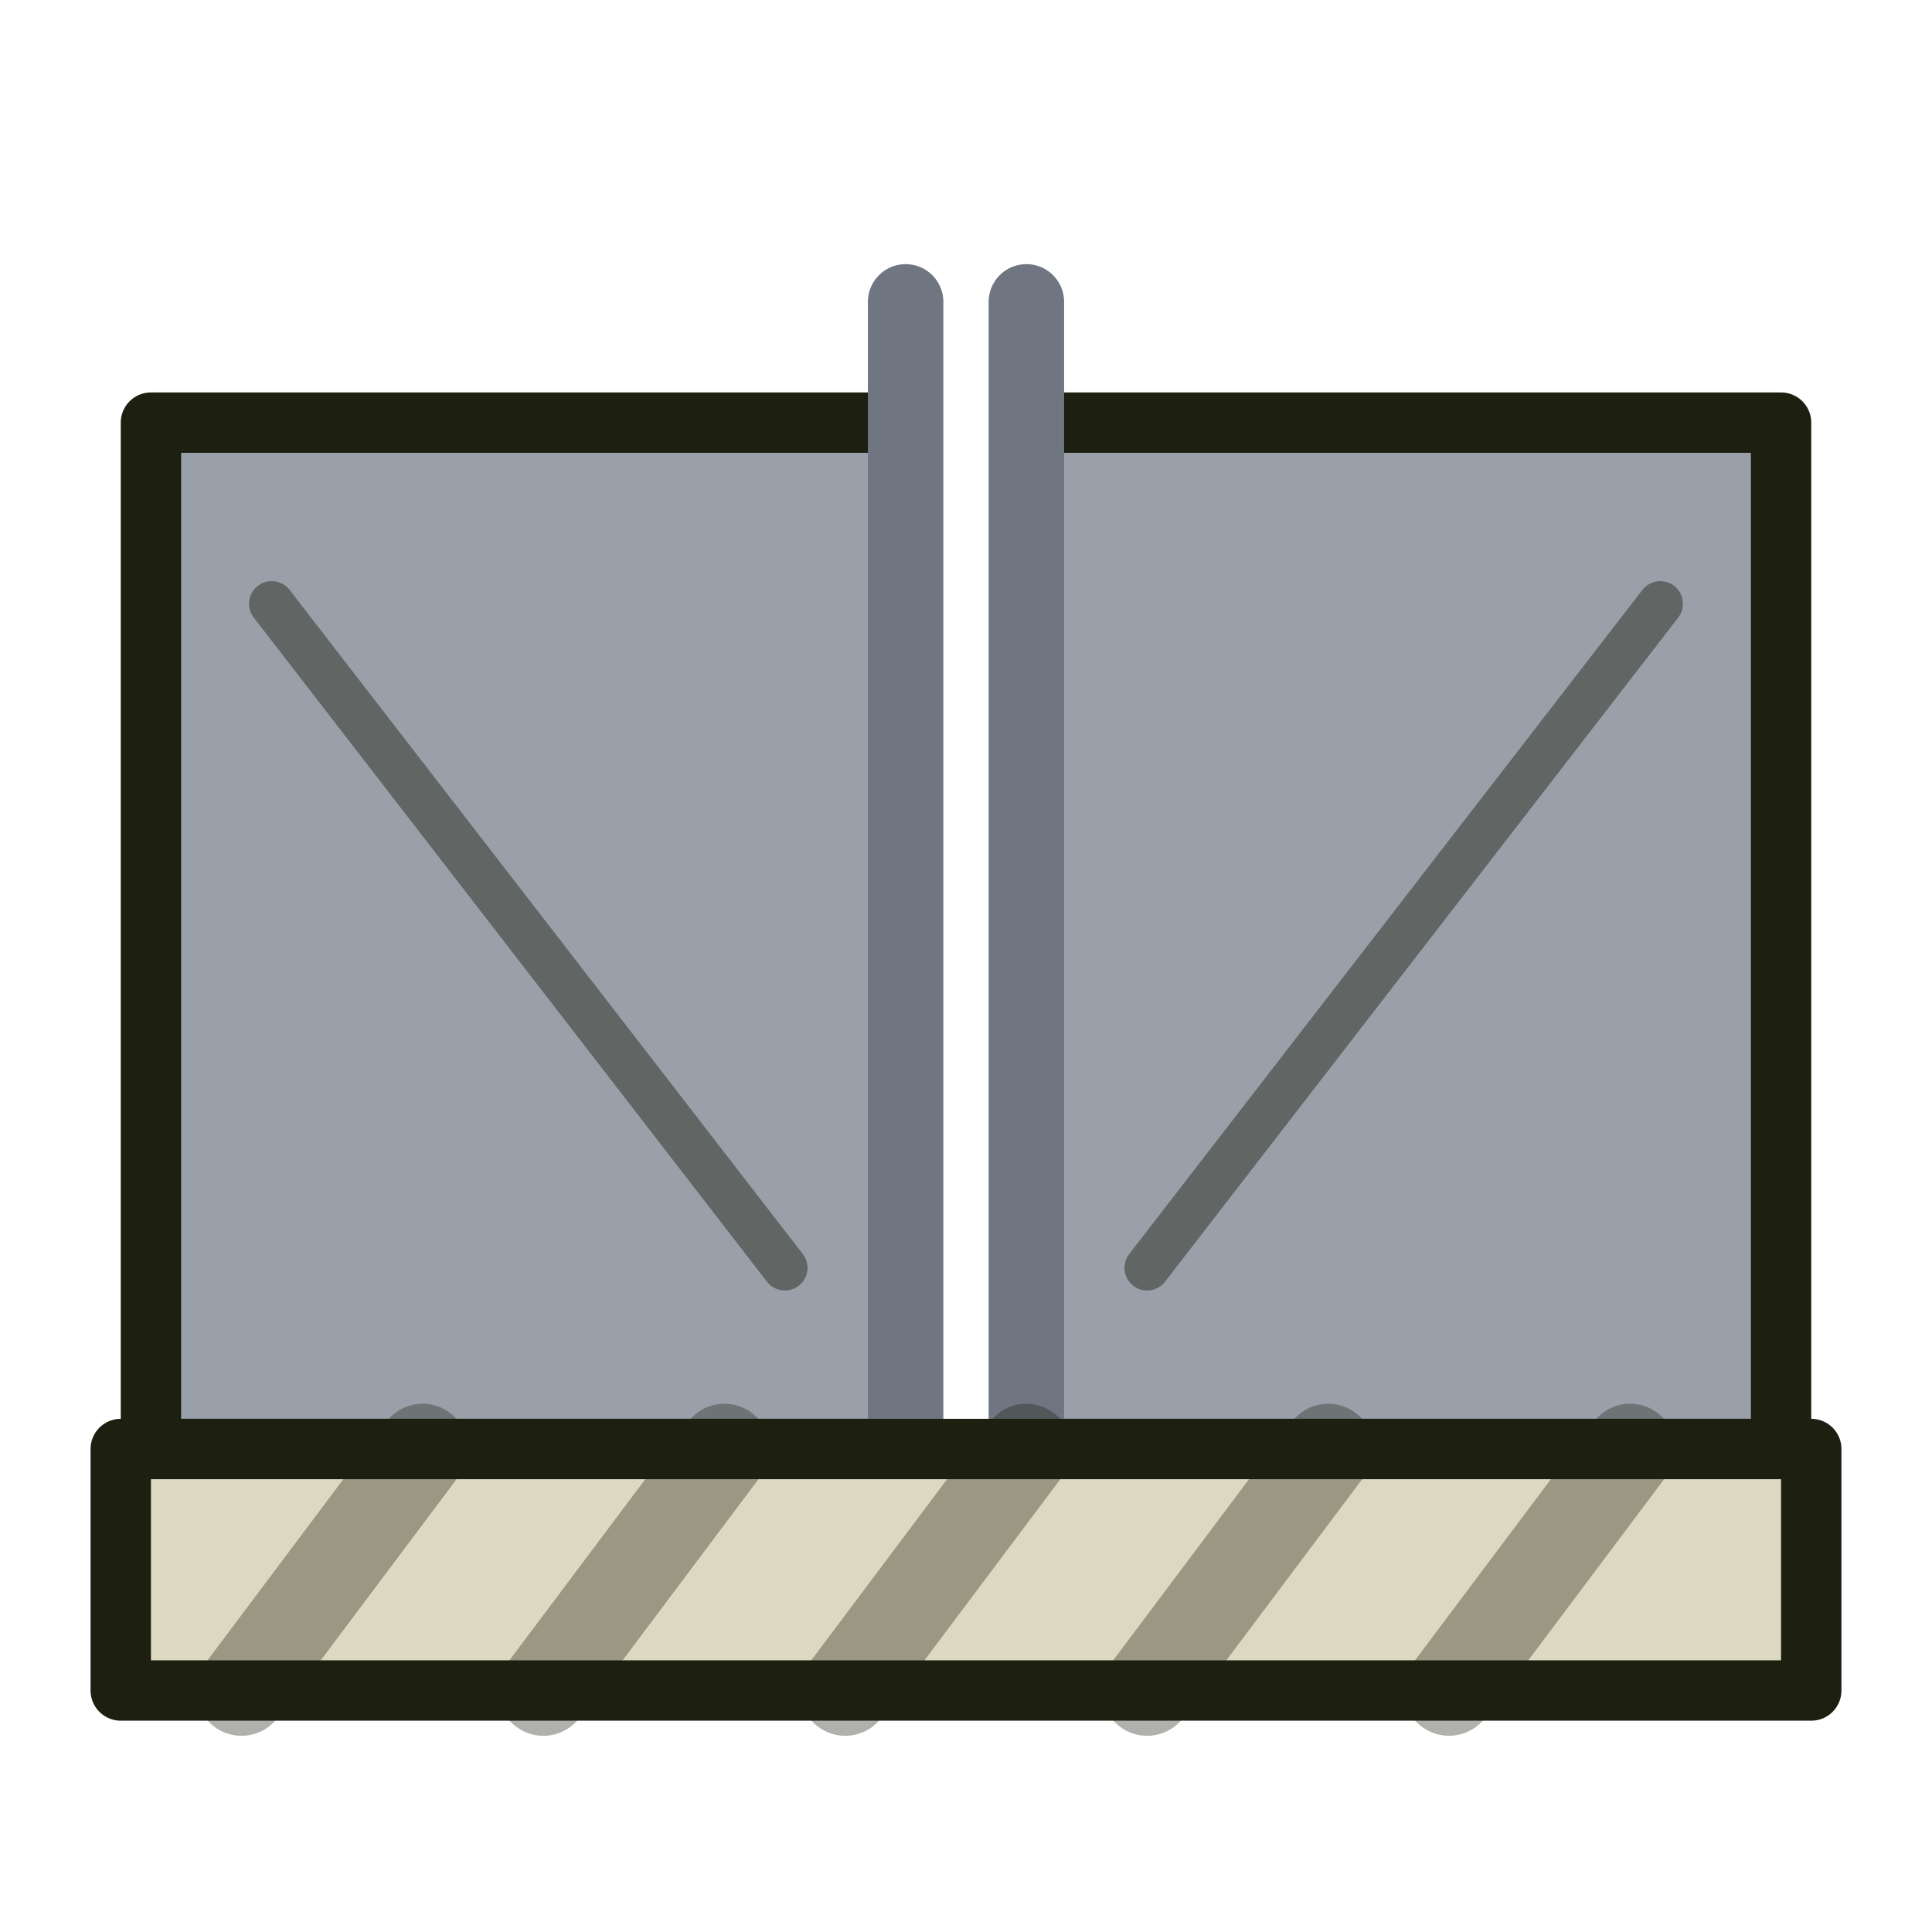
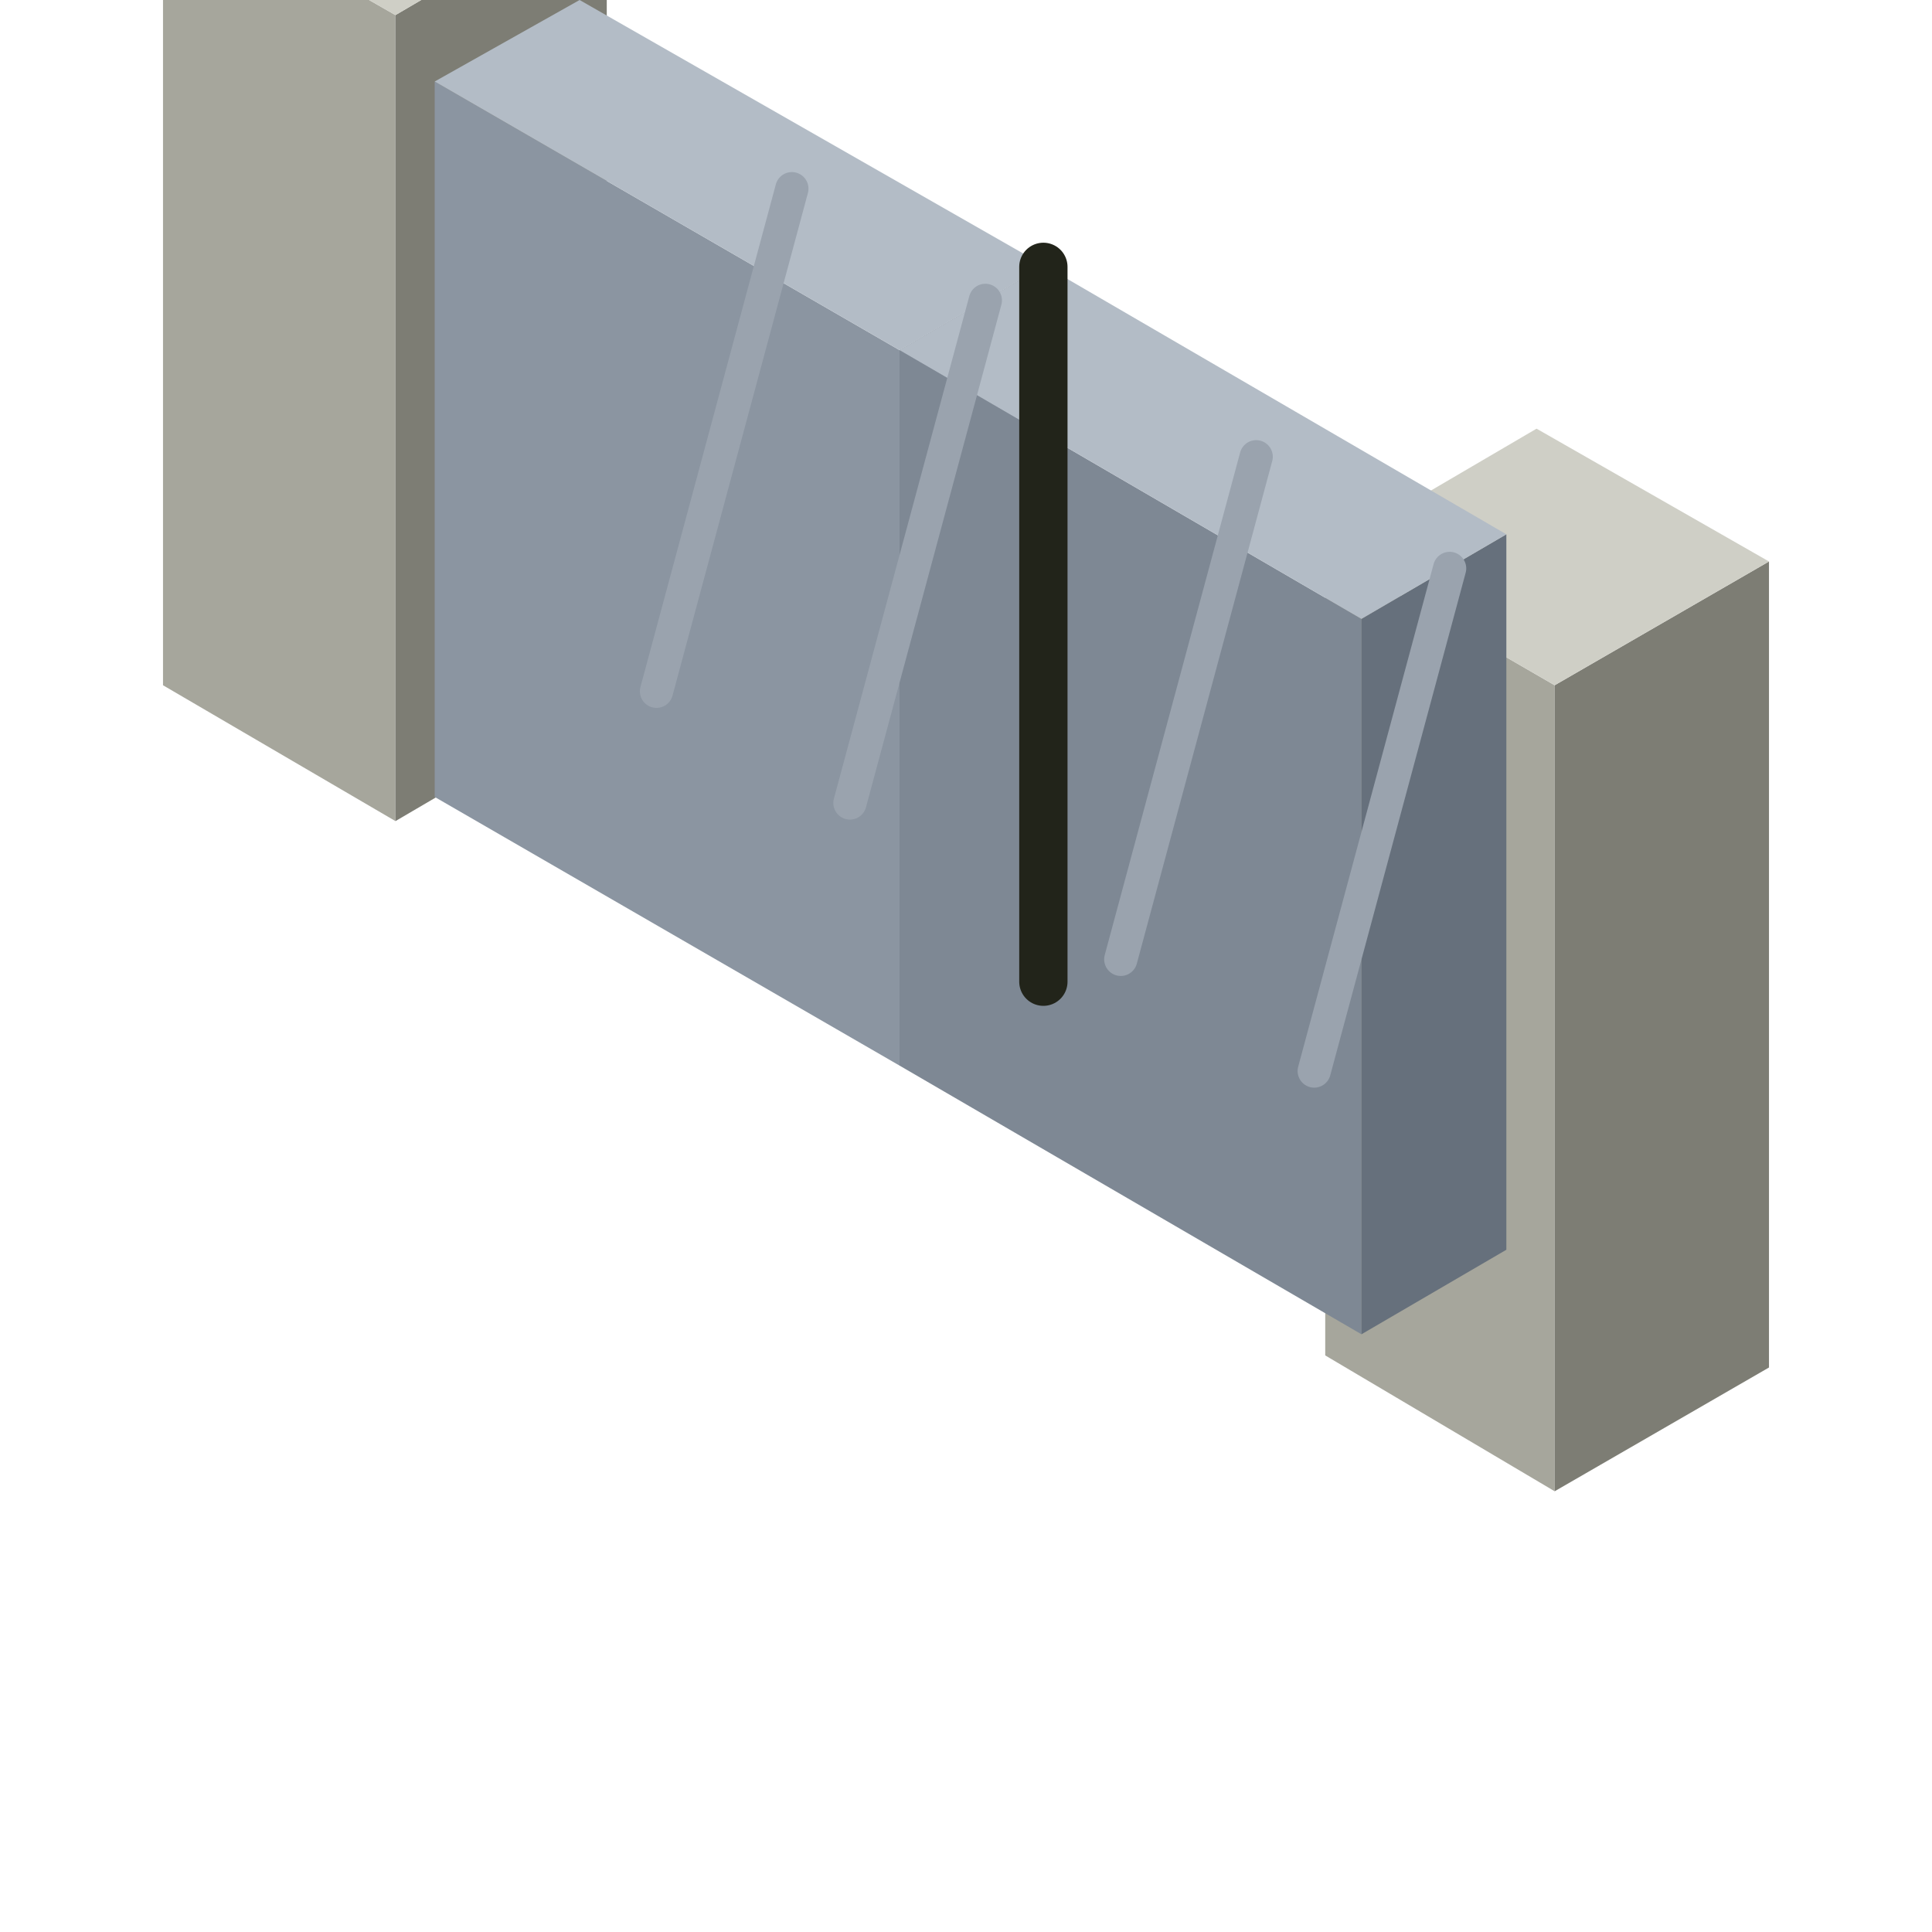
- <svg xmlns="http://www.w3.org/2000/svg" viewBox="0 0 64 64" fill="none" stroke="#1d1f11" stroke-width="2" stroke-linejoin="round" stroke-linecap="round">
-   <rect x="5" y="14" width="25" height="34" fill="#99a0aa" />
-   <rect x="34" y="14" width="25" height="34" fill="#99a0aa" />
-   <path d="M9 20l17 22M55 20L38 42" stroke-width="1.5" opacity=".45" />
-   <path d="M30 10v42M34 10v42" stroke-width="2.5" stroke="#6f7681" />
-   <rect x="4" y="48" width="56" height="8" fill="#ddd8c0" />
-   <path d="M8 56l6-8" stroke-width="3" opacity=".35" />
-   <path d="M18 56l6-8" stroke-width="3" opacity=".35" />
-   <path d="M28 56l6-8" stroke-width="3" opacity=".35" />
-   <path d="M38 56l6-8" stroke-width="3" opacity=".35" />
-   <path d="M48 56l6-8" stroke-width="3" opacity=".35" />
+ <svg xmlns="http://www.w3.org/2000/svg" viewBox="0 0 64 64" fill="none">
+   <path d="M5.4 22.7L13.1 27.2L13.1 0.5L5.4 -3.9Z" fill="#a6a69c" />
+   <path d="M20.1 23.1L13.1 27.2L13.1 0.5L20.1 -3.6Z" fill="#7d7d74" />
+   <path d="M12.5 -8.0L20.1 -3.6L13.1 0.5L5.4 -3.9Z" fill="#cfcfc6" />
+   <path d="M43.9 44.9L51.5 49.4L51.5 22.7L43.9 18.3Z" fill="#a6a69c" />
+   <path d="M58.6 45.3L51.5 49.4L51.5 22.7L58.6 18.6Z" fill="#7d7d74" />
+   <path d="M50.9 14.2L58.6 18.6L51.5 22.7L43.9 18.3Z" fill="#cfcfc6" />
+   <path d="M14.4 26.4L29.8 35.3L29.8 11.6L14.4 2.7Z" fill="#8b95a1" />
+   <path d="M34.6 32.5L29.8 35.3L29.8 11.6L34.6 8.8Z" fill="#66707c" />
+   <path d="M19.2 -0.0L34.6 8.8L29.8 11.6L14.4 2.7Z" fill="#b3bcc6" />
+   <path d="M29.8 35.3L45.1 44.2L45.1 20.5L29.8 11.6Z" fill="#7e8894" />
+   <path d="M49.9 41.4L45.1 44.2L45.1 20.5L49.9 17.7Z" fill="#66707c" />
+   <path d="M34.6 8.8L49.9 17.7L45.1 20.5L29.8 11.6Z" fill="#b3bcc6" />
+   <path d="M34.563 32.52L34.563 8.84" stroke="#22241a" stroke-width="1.6" stroke-linecap="round" />
+   <path d="M21.747 22.9L26.232 6.25" stroke="#9aa3ae" stroke-width="1.1" stroke-linecap="round" />
+   <path d="M28.155 26.6L32.641 9.95" stroke="#9aa3ae" stroke-width="1.1" stroke-linecap="round" />
+   <path d="M37.127 31.78L41.613 15.13" stroke="#9aa3ae" stroke-width="1.1" stroke-linecap="round" />
+   <path d="M43.535 35.48L48.021 18.83" stroke="#9aa3ae" stroke-width="1.1" stroke-linecap="round" />
</svg>
